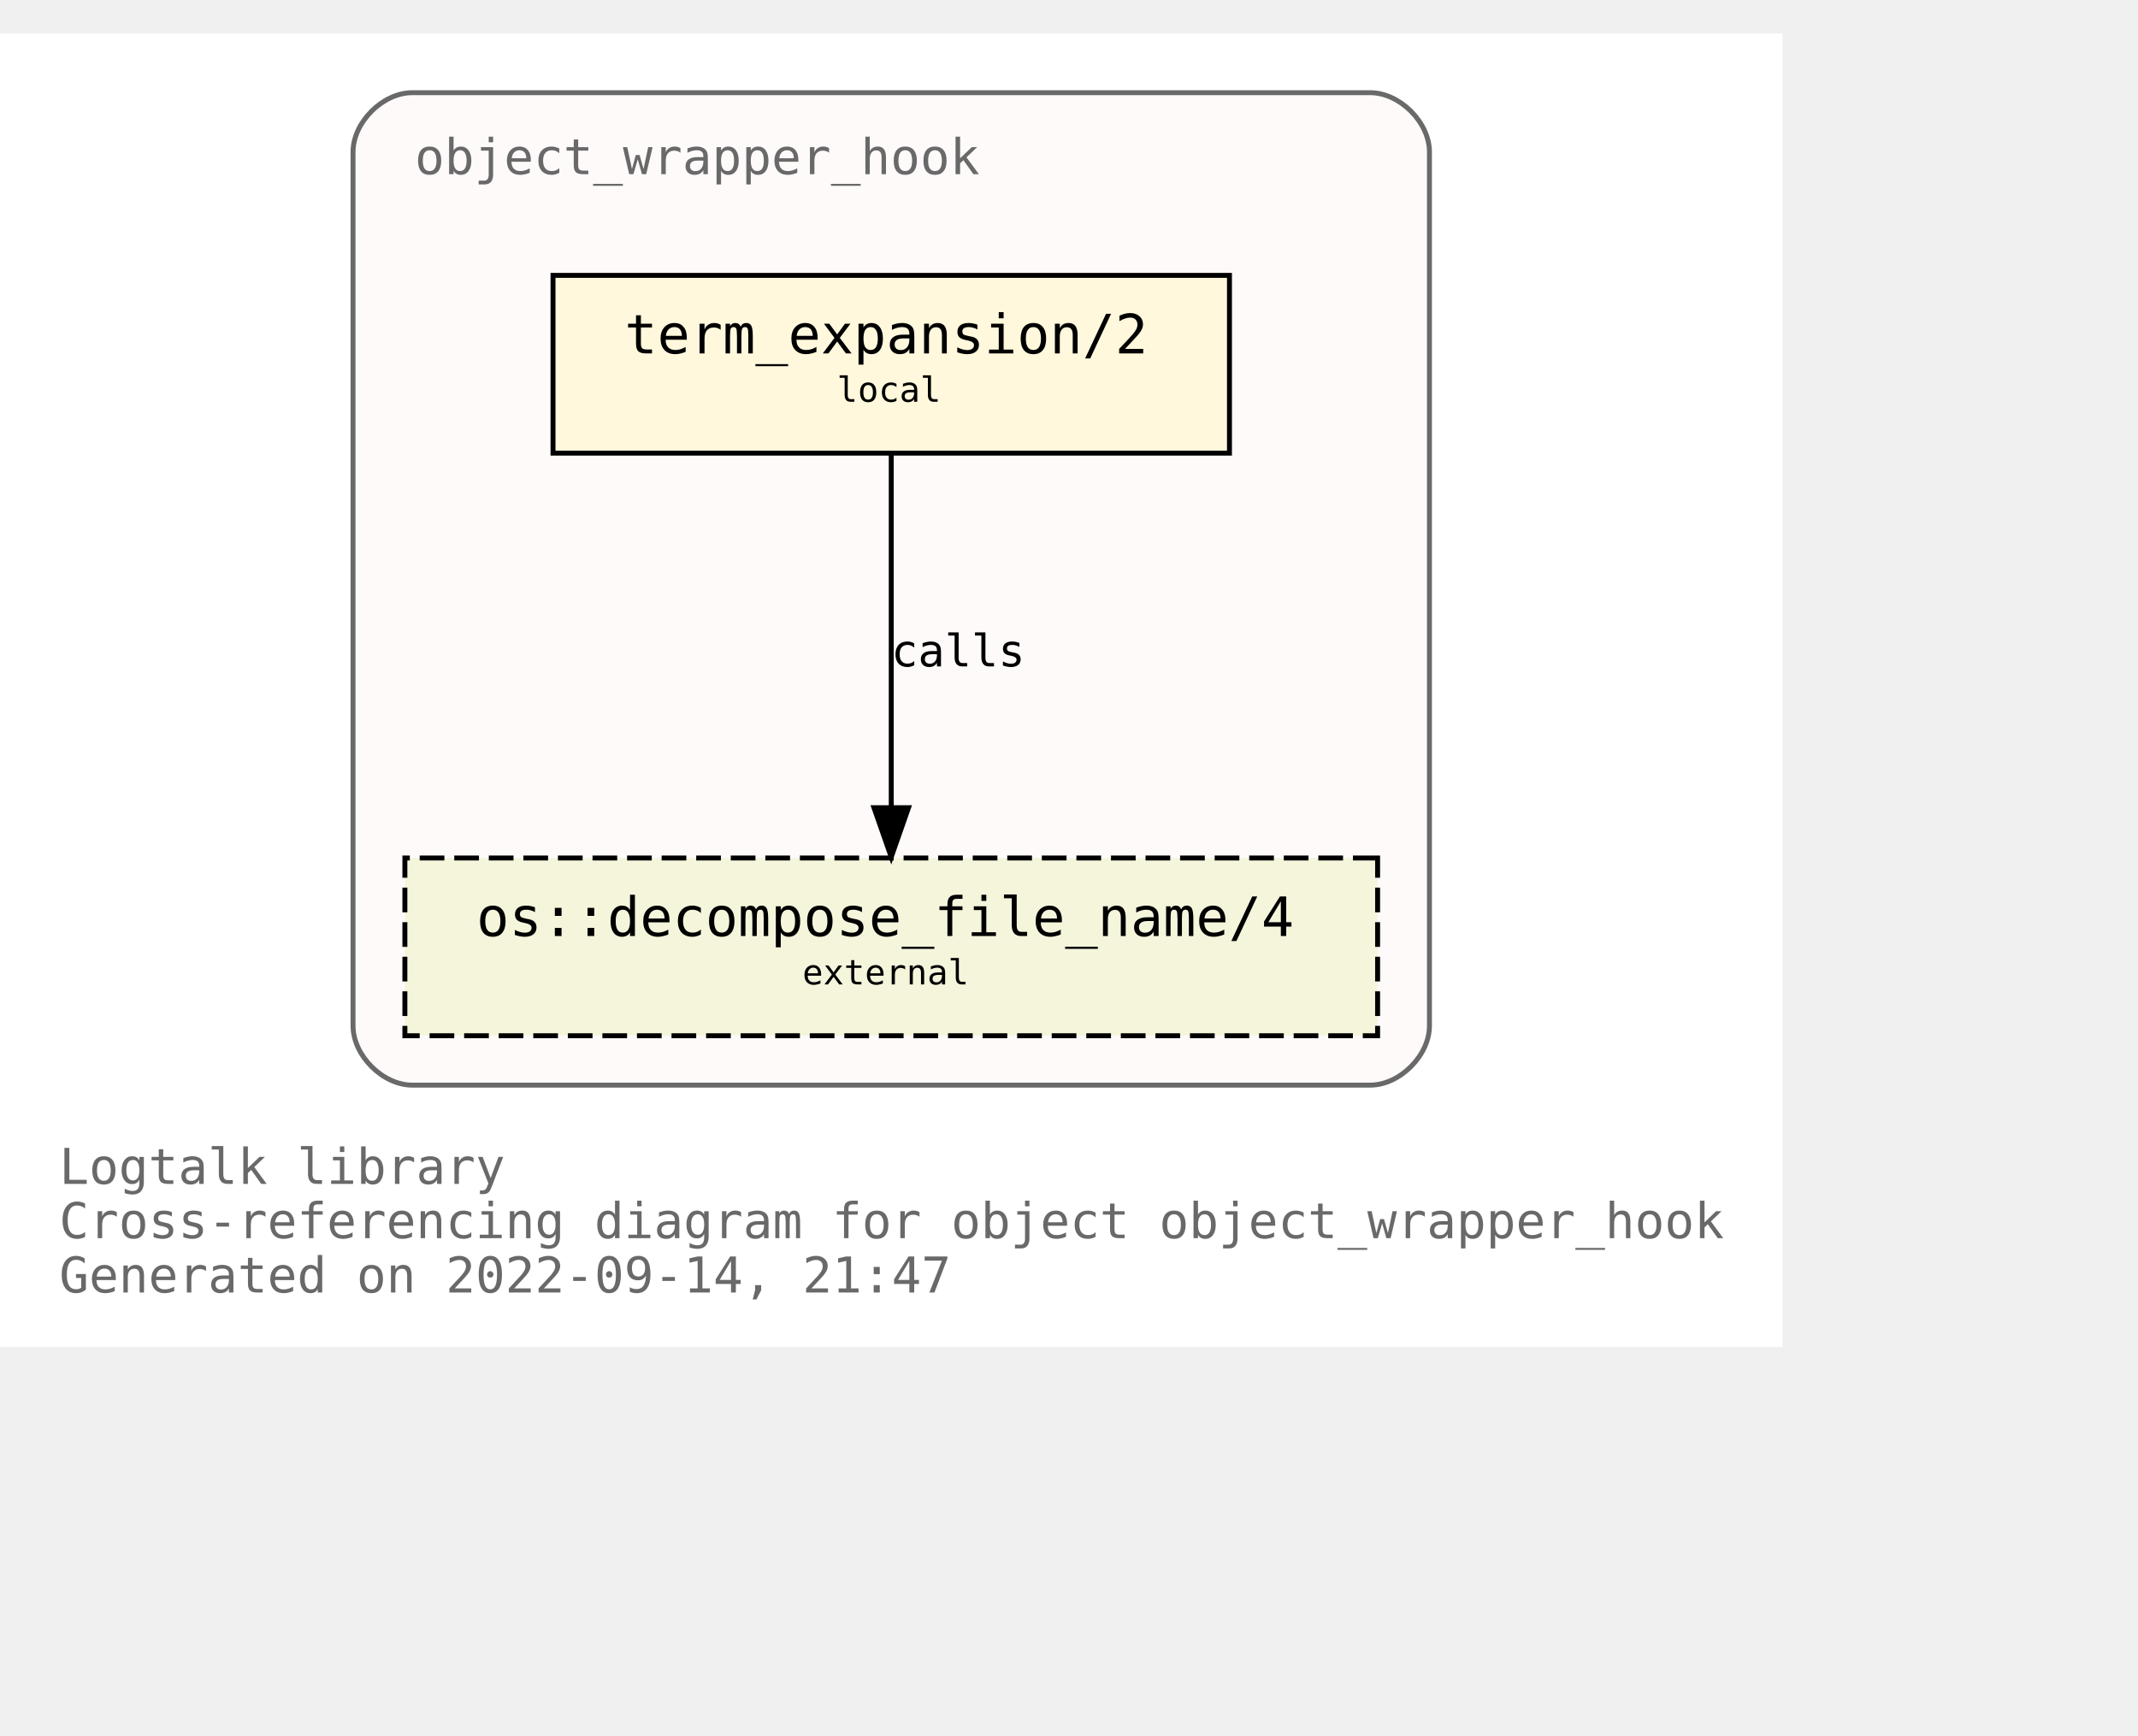
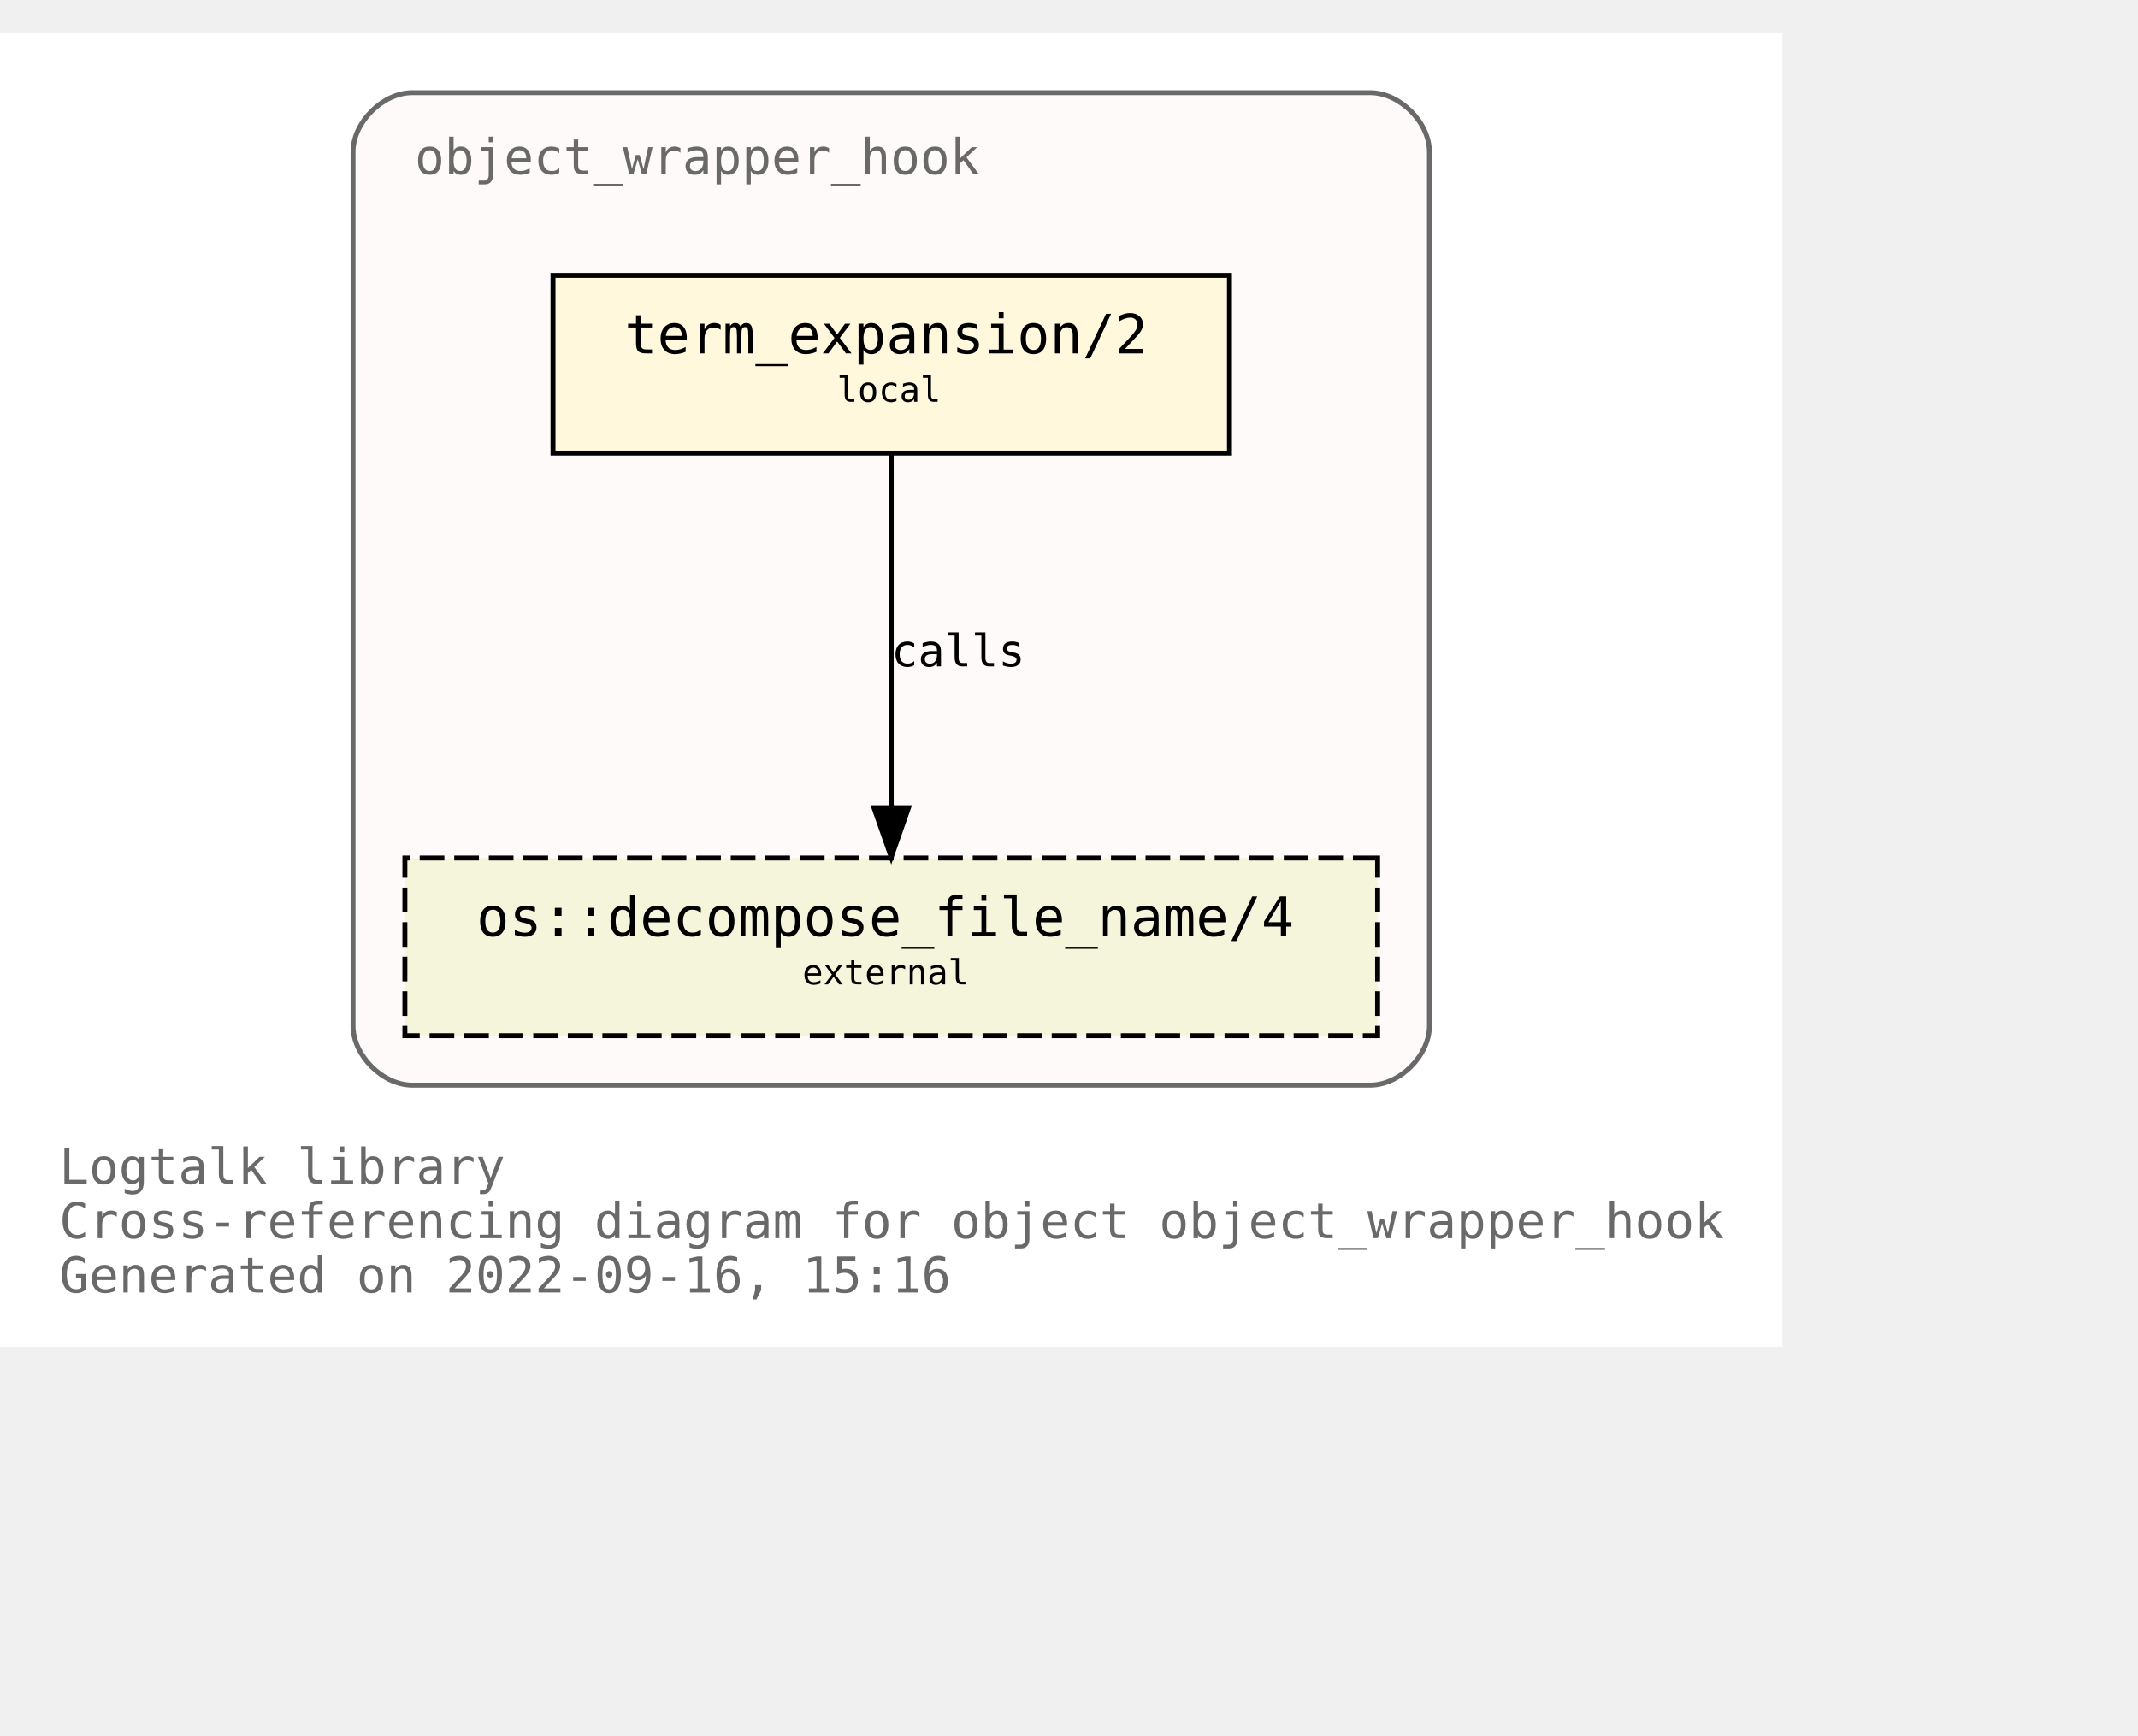
<svg xmlns="http://www.w3.org/2000/svg" xmlns:xlink="http://www.w3.org/1999/xlink" width="505pt" height="410pt" viewBox="72.00 72.00 433.00 338.00">
  <g id="graph0" class="graph" transform="scale(1 1) rotate(0) translate(76 334)">
    <polygon fill="white" stroke="transparent" points="-4,4 -4,-262 357,-262 357,4 -4,4" />
    <text text-anchor="start" x="8" y="-29" font-family="Monospace" font-size="10.00" fill="dimgray">Logtalk library</text>
    <text text-anchor="start" x="8" y="-18" font-family="Monospace" font-size="10.00" fill="dimgray">Cross-referencing diagram for object object_wrapper_hook</text>
-     <text text-anchor="start" x="8" y="-7" font-family="Monospace" font-size="10.00" fill="dimgray">Generated on 2022-09-14, 21:47</text>
+     <text text-anchor="start" x="8" y="-7" font-family="Monospace" font-size="10.00" fill="dimgray">Generated on 2022-09-16, 15:16</text>
    <g id="clust1" class="cluster">
      <g id="a_clust1">
        <a xlink:title="object_wrapper_hook">
          <path fill="snow" stroke="dimgray" d="M79.5,-49C79.5,-49 273.5,-49 273.5,-49 279.5,-49 285.5,-55 285.5,-61 285.5,-61 285.5,-238 285.5,-238 285.5,-244 279.5,-250 273.5,-250 273.5,-250 79.5,-250 79.5,-250 73.5,-250 67.5,-244 67.5,-238 67.5,-238 67.5,-61 67.5,-61 67.5,-55 73.5,-49 79.5,-49" />
          <g id="a_clust1_0">
-             <a xlink:href="https://github.com/LogtalkDotOrg/logtalk3/tree/e74494ee81fba3b951750c186792faed9ce7bc96/library/hook_objects/object_wrapper_hook.lgt" xlink:title="https://github.com/LogtalkDotOrg/logtalk3/tree/e74494ee81fba3b951750c186792faed9ce7bc96/library/hook_objects/object_wrapper_hook.lgt">
+             <a xlink:href="https://github.com/LogtalkDotOrg/logtalk3/tree/b0f0197718b939aa36f07c01fb7b56a8811dd19b/library/hook_objects/object_wrapper_hook.lgt" xlink:title="https://github.com/LogtalkDotOrg/logtalk3/tree/b0f0197718b939aa36f07c01fb7b56a8811dd19b/library/hook_objects/object_wrapper_hook.lgt">
              <text text-anchor="start" x="80" y="-233.5" font-family="Monospace" font-size="10.00" fill="dimgray">object_wrapper_hook</text>
            </a>
          </g>
        </a>
      </g>
    </g>
    <g id="node1" class="node">
      <g id="a_node1">
-         <a xlink:href="https://github.com/LogtalkDotOrg/logtalk3/tree/e74494ee81fba3b951750c186792faed9ce7bc96/library/hook_objects/object_wrapper_hook.lgt#L39" xlink:title="https://github.com/LogtalkDotOrg/logtalk3/tree/e74494ee81fba3b951750c186792faed9ce7bc96/library/hook_objects/object_wrapper_hook.lgt#L39">
+         <a xlink:href="https://github.com/LogtalkDotOrg/logtalk3/tree/b0f0197718b939aa36f07c01fb7b56a8811dd19b/library/hook_objects/object_wrapper_hook.lgt#L39" xlink:title="https://github.com/LogtalkDotOrg/logtalk3/tree/b0f0197718b939aa36f07c01fb7b56a8811dd19b/library/hook_objects/object_wrapper_hook.lgt#L39">
          <polygon fill="cornsilk" stroke="black" points="245,-213 108,-213 108,-177 245,-177 245,-213" />
          <text text-anchor="start" x="116.5" y="-197.8" font-family="Monospace" font-size="9.00"> </text>
          <text text-anchor="start" x="122.5" y="-197.2" font-family="Monospace" font-size="11.00">term_expansion/2</text>
          <text text-anchor="start" x="231.5" y="-197.8" font-family="Monospace" font-size="9.00"> </text>
          <text text-anchor="start" x="116.5" y="-186.8" font-family="Monospace" font-size="9.00"> </text>
          <text text-anchor="start" x="165.5" y="-187.4" font-family="Monospace" font-size="7.00">local</text>
          <text text-anchor="start" x="231.5" y="-186.8" font-family="Monospace" font-size="9.00"> </text>
        </a>
      </g>
    </g>
    <g id="node2" class="node">
      <g id="a_node2">
        <a xlink:href="https://logtalk.org/library/osp_0.html#decompose_file_name/4" xlink:title="https://logtalk.org/library/osp_0.html#decompose_file_name/4">
          <polygon fill="beige" stroke="black" stroke-dasharray="5,2" points="275,-95 78,-95 78,-59 275,-59 275,-95" />
          <text text-anchor="start" x="86.5" y="-79.8" font-family="Monospace" font-size="9.00"> </text>
          <text text-anchor="start" x="92.5" y="-79.2" font-family="Monospace" font-size="11.00">os::decompose_file_name/4</text>
          <text text-anchor="start" x="261.5" y="-79.8" font-family="Monospace" font-size="9.00"> </text>
          <text text-anchor="start" x="86.5" y="-68.8" font-family="Monospace" font-size="9.00"> </text>
          <text text-anchor="start" x="158.5" y="-69.4" font-family="Monospace" font-size="7.00">external</text>
          <text text-anchor="start" x="261.5" y="-68.8" font-family="Monospace" font-size="9.00"> </text>
        </a>
      </g>
    </g>
    <g id="edge1" class="edge">
      <g id="a_edge1">
-         <a xlink:href="https://github.com/LogtalkDotOrg/logtalk3/tree/e74494ee81fba3b951750c186792faed9ce7bc96/library/hook_objects/object_wrapper_hook.lgt#L39" xlink:title="calls">
+         <a xlink:href="https://github.com/LogtalkDotOrg/logtalk3/tree/b0f0197718b939aa36f07c01fb7b56a8811dd19b/library/hook_objects/object_wrapper_hook.lgt#L39" xlink:title="calls">
          <path fill="none" stroke="black" d="M176.5,-176.88C176.5,-158.04 176.5,-127.47 176.5,-105.3" />
          <polygon fill="black" stroke="black" points="180,-105.19 176.5,-95.19 173,-105.19 180,-105.19" />
        </a>
      </g>
      <g id="a_edge1-label">
-         <a xlink:href="https://github.com/LogtalkDotOrg/logtalk3/tree/e74494ee81fba3b951750c186792faed9ce7bc96/library/hook_objects/object_wrapper_hook.lgt#L39" xlink:title="https://github.com/LogtalkDotOrg/logtalk3/tree/e74494ee81fba3b951750c186792faed9ce7bc96/library/hook_objects/object_wrapper_hook.lgt#L39">
+         <a xlink:href="https://github.com/LogtalkDotOrg/logtalk3/tree/b0f0197718b939aa36f07c01fb7b56a8811dd19b/library/hook_objects/object_wrapper_hook.lgt#L39" xlink:title="https://github.com/LogtalkDotOrg/logtalk3/tree/b0f0197718b939aa36f07c01fb7b56a8811dd19b/library/hook_objects/object_wrapper_hook.lgt#L39">
          <text text-anchor="start" x="176.5" y="-133.8" font-family="Monospace" font-size="9.00">calls</text>
        </a>
      </g>
    </g>
  </g>
</svg>
